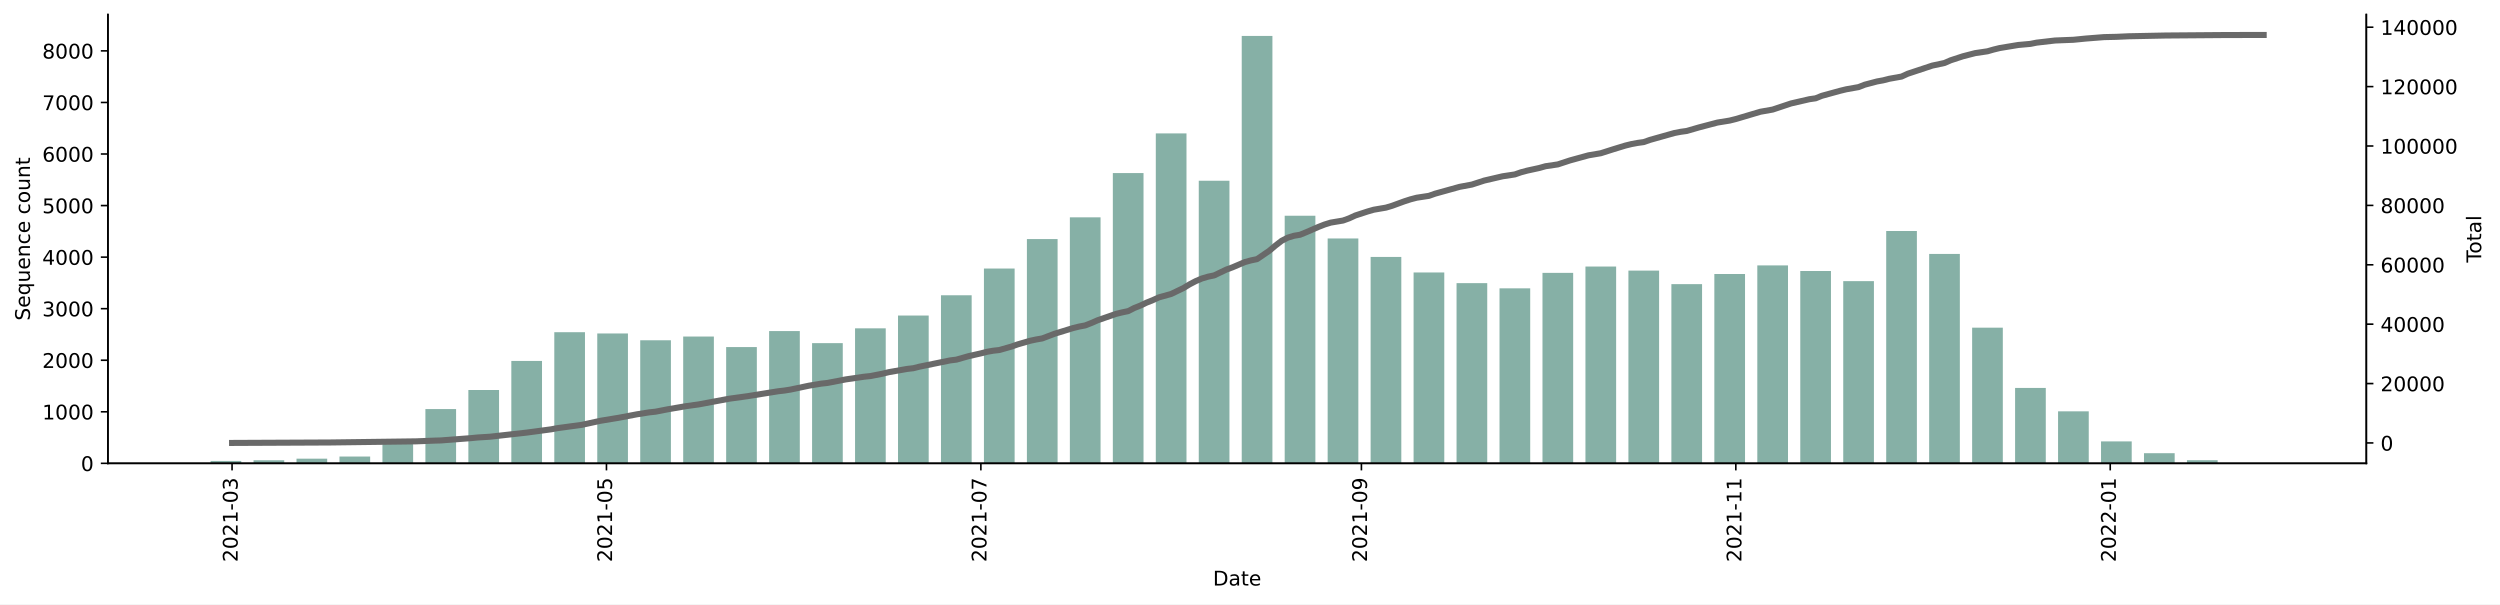
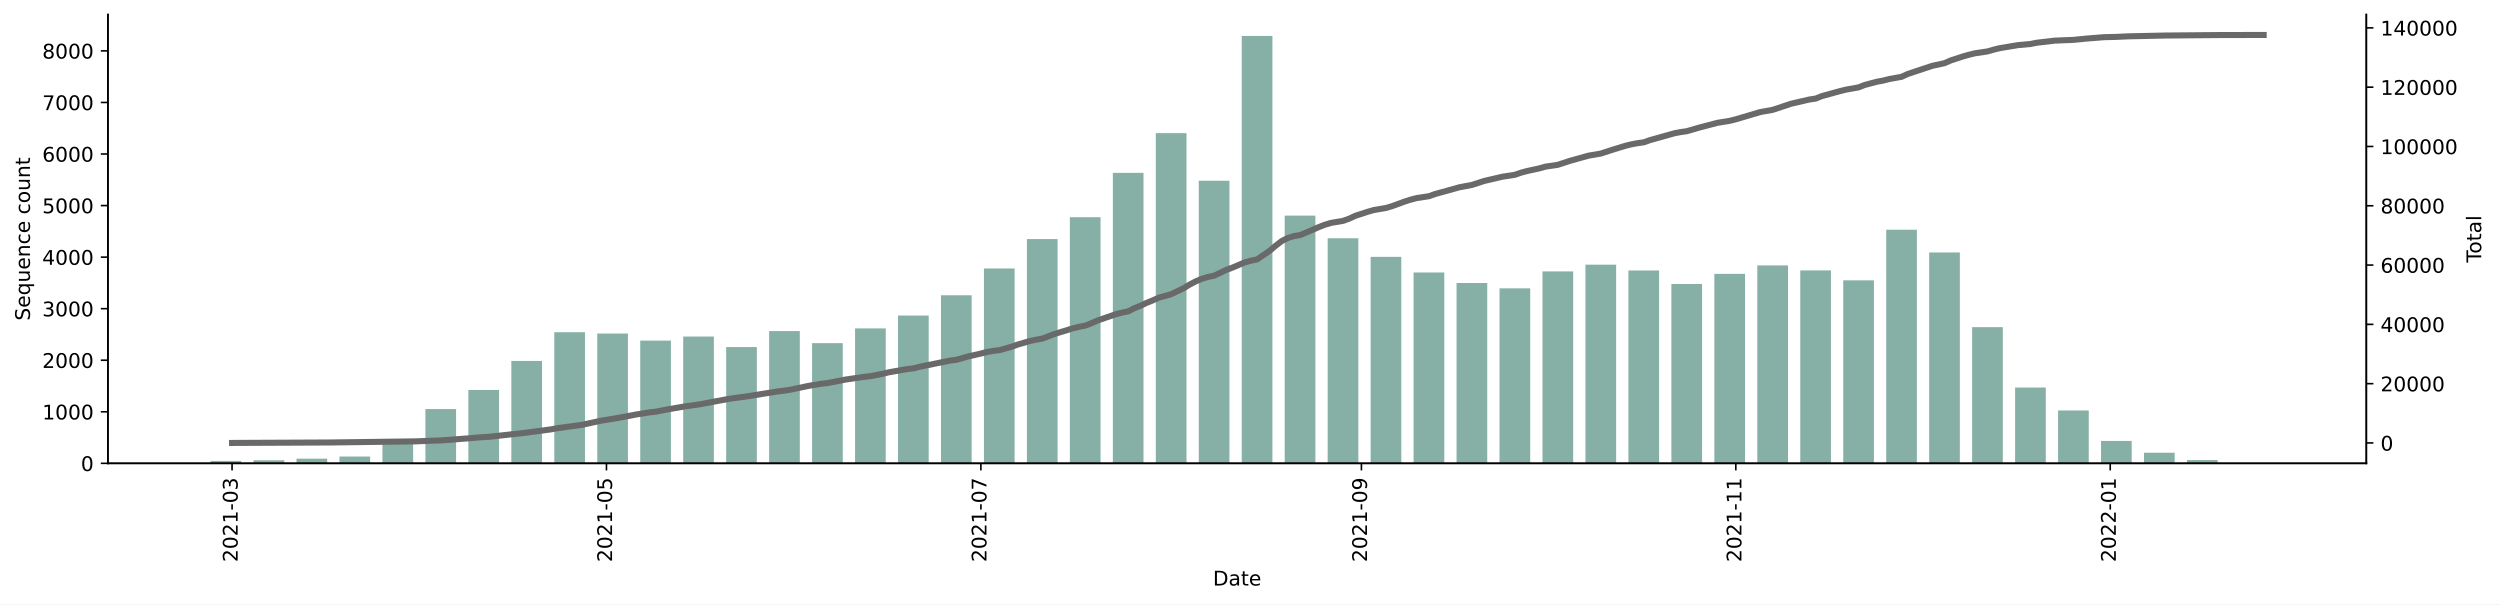
<svg xmlns="http://www.w3.org/2000/svg" xmlns:xlink="http://www.w3.org/1999/xlink" height="298.621pt" version="1.1" viewBox="0 0 1235.381 298.621" width="1235.381pt">
  <defs>
    <style type="text/css">*{stroke-linecap:butt;stroke-linejoin:round;}</style>
  </defs>
  <g id="figure_1">
    <g id="patch_1">
      <path d="M 0 298.621  L 1235.381 298.621  L 1235.381 0  L 0 0  z " style="fill:#ffffff;" />
    </g>
    <g id="axes_1">
      <g id="patch_2">
        <path d="M 53.328 228.96  L 1169.328 228.96  L 1169.328 7.2  L 53.328 7.2  z " style="fill:#ffffff;" />
      </g>
      <g id="patch_3">
-         <path clip-path="url(#p5884484684)" d="M 104.055 228.96  L 119.221 228.96  L 119.221 227.763  L 104.055 227.763  z " style="fill:#86b0a6;" />
+         <path clip-path="url(#p17809dbb09)" d="M 104.055 228.96  L 119.221 228.96  L 119.221 227.763  L 104.055 227.763  z " style="fill:#86b0a6;" />
      </g>
      <g id="patch_4">
-         <path clip-path="url(#p5884484684)" d="M 125.287 228.96  L 140.452 228.96  L 140.452 227.431  L 125.287 227.431  z " style="fill:#86b0a6;" />
+         <path clip-path="url(#p17809dbb09)" d="M 125.287 228.96  L 140.452 228.96  L 140.452 227.431  L 125.287 227.431  z " style="fill:#86b0a6;" />
      </g>
      <g id="patch_5">
-         <path clip-path="url(#p5884484684)" d="M 146.518 228.96  L 161.683 228.96  L 161.683 226.667  L 146.518 226.667  z " style="fill:#86b0a6;" />
+         <path clip-path="url(#p17809dbb09)" d="M 146.518 228.96  L 161.683 228.96  L 161.683 226.667  L 146.518 226.667  z " style="fill:#86b0a6;" />
      </g>
      <g id="patch_6">
-         <path clip-path="url(#p5884484684)" d="M 167.749 228.96  L 182.914 228.96  L 182.914 225.597  L 167.749 225.597  z " style="fill:#86b0a6;" />
+         <path clip-path="url(#p17809dbb09)" d="M 167.749 228.96  L 182.914 228.96  L 182.914 225.597  L 167.749 225.597  z " style="fill:#86b0a6;" />
      </g>
      <g id="patch_7">
-         <path clip-path="url(#p5884484684)" d="M 188.98 228.96  L 204.145 228.96  L 204.145 217.241  L 188.98 217.241  z " style="fill:#86b0a6;" />
+         <path clip-path="url(#p17809dbb09)" d="M 188.98 228.96  L 204.145 228.96  L 204.145 217.241  L 188.98 217.241  z " style="fill:#86b0a6;" />
      </g>
      <g id="patch_8">
-         <path clip-path="url(#p5884484684)" d="M 210.211 228.96  L 225.376 228.96  L 225.376 202.133  L 210.211 202.133  z " style="fill:#86b0a6;" />
+         <path clip-path="url(#p17809dbb09)" d="M 210.211 228.96  L 225.376 228.96  L 225.376 202.133  L 210.211 202.133  z " style="fill:#86b0a6;" />
      </g>
      <g id="patch_9">
-         <path clip-path="url(#p5884484684)" d="M 231.442 228.96  L 246.607 228.96  L 246.607 192.707  L 231.442 192.707  z " style="fill:#86b0a6;" />
+         <path clip-path="url(#p17809dbb09)" d="M 231.442 228.96  L 246.607 228.96  L 246.607 192.707  L 231.442 192.707  z " style="fill:#86b0a6;" />
      </g>
      <g id="patch_10">
-         <path clip-path="url(#p5884484684)" d="M 252.673 228.96  L 267.839 228.96  L 267.839 178.364  L 252.673 178.364  z " style="fill:#86b0a6;" />
+         <path clip-path="url(#p17809dbb09)" d="M 252.673 228.96  L 267.839 228.96  L 267.839 178.364  L 252.673 178.364  z " style="fill:#86b0a6;" />
      </g>
      <g id="patch_11">
-         <path clip-path="url(#p5884484684)" d="M 273.905 228.96  L 289.07 228.96  L 289.07 164.148  L 273.905 164.148  z " style="fill:#86b0a6;" />
+         <path clip-path="url(#p17809dbb09)" d="M 273.905 228.96  L 289.07 228.96  L 289.07 164.148  L 273.905 164.148  z " style="fill:#86b0a6;" />
      </g>
      <g id="patch_12">
-         <path clip-path="url(#p5884484684)" d="M 295.136 228.96  L 310.301 228.96  L 310.301 164.785  L 295.136 164.785  z " style="fill:#86b0a6;" />
+         <path clip-path="url(#p17809dbb09)" d="M 295.136 228.96  L 310.301 228.96  L 310.301 164.81  L 295.136 164.81  z " style="fill:#86b0a6;" />
      </g>
      <g id="patch_13">
-         <path clip-path="url(#p5884484684)" d="M 316.367 228.96  L 331.532 228.96  L 331.532 168.148  L 316.367 168.148  z " style="fill:#86b0a6;" />
+         <path clip-path="url(#p17809dbb09)" d="M 316.367 228.96  L 331.532 228.96  L 331.532 168.301  L 316.367 168.301  z " style="fill:#86b0a6;" />
      </g>
      <g id="patch_14">
-         <path clip-path="url(#p5884484684)" d="M 337.598 228.96  L 352.763 228.96  L 352.763 166.288  L 337.598 166.288  z " style="fill:#86b0a6;" />
+         <path clip-path="url(#p17809dbb09)" d="M 337.598 228.96  L 352.763 228.96  L 352.763 166.288  L 337.598 166.288  z " style="fill:#86b0a6;" />
      </g>
      <g id="patch_15">
-         <path clip-path="url(#p5884484684)" d="M 358.829 228.96  L 373.994 228.96  L 373.994 171.511  L 358.829 171.511  z " style="fill:#86b0a6;" />
+         <path clip-path="url(#p17809dbb09)" d="M 358.829 228.96  L 373.994 228.96  L 373.994 171.511  L 358.829 171.511  z " style="fill:#86b0a6;" />
      </g>
      <g id="patch_16">
-         <path clip-path="url(#p5884484684)" d="M 380.06 228.96  L 395.225 228.96  L 395.225 163.587  L 380.06 163.587  z " style="fill:#86b0a6;" />
+         <path clip-path="url(#p17809dbb09)" d="M 380.06 228.96  L 395.225 228.96  L 395.225 163.587  L 380.06 163.587  z " style="fill:#86b0a6;" />
      </g>
      <g id="patch_17">
-         <path clip-path="url(#p5884484684)" d="M 401.291 228.96  L 416.457 228.96  L 416.457 169.549  L 401.291 169.549  z " style="fill:#86b0a6;" />
+         <path clip-path="url(#p17809dbb09)" d="M 401.291 228.96  L 416.457 228.96  L 416.457 169.574  L 401.291 169.574  z " style="fill:#86b0a6;" />
      </g>
      <g id="patch_18">
-         <path clip-path="url(#p5884484684)" d="M 422.523 228.96  L 437.688 228.96  L 437.688 162.237  L 422.523 162.237  z " style="fill:#86b0a6;" />
+         <path clip-path="url(#p17809dbb09)" d="M 422.523 228.96  L 437.688 228.96  L 437.688 162.263  L 422.523 162.263  z " style="fill:#86b0a6;" />
      </g>
      <g id="patch_19">
-         <path clip-path="url(#p5884484684)" d="M 443.754 228.96  L 458.919 228.96  L 458.919 155.919  L 443.754 155.919  z " style="fill:#86b0a6;" />
+         <path clip-path="url(#p17809dbb09)" d="M 443.754 228.96  L 458.919 228.96  L 458.919 155.919  L 443.754 155.919  z " style="fill:#86b0a6;" />
      </g>
      <g id="patch_20">
-         <path clip-path="url(#p5884484684)" d="M 464.985 228.96  L 480.15 228.96  L 480.15 145.907  L 464.985 145.907  z " style="fill:#86b0a6;" />
+         <path clip-path="url(#p17809dbb09)" d="M 464.985 228.96  L 480.15 228.96  L 480.15 145.907  L 464.985 145.907  z " style="fill:#86b0a6;" />
      </g>
      <g id="patch_21">
-         <path clip-path="url(#p5884484684)" d="M 486.216 228.96  L 501.381 228.96  L 501.381 132.684  L 486.216 132.684  z " style="fill:#86b0a6;" />
+         <path clip-path="url(#p17809dbb09)" d="M 486.216 228.96  L 501.381 228.96  L 501.381 132.659  L 486.216 132.659  z " style="fill:#86b0a6;" />
      </g>
      <g id="patch_22">
-         <path clip-path="url(#p5884484684)" d="M 507.447 228.96  L 522.612 228.96  L 522.612 118.137  L 507.447 118.137  z " style="fill:#86b0a6;" />
+         <path clip-path="url(#p17809dbb09)" d="M 507.447 228.96  L 522.612 228.96  L 522.612 118.137  L 507.447 118.137  z " style="fill:#86b0a6;" />
      </g>
      <g id="patch_23">
-         <path clip-path="url(#p5884484684)" d="M 528.678 228.96  L 543.843 228.96  L 543.843 107.386  L 528.678 107.386  z " style="fill:#86b0a6;" />
+         <path clip-path="url(#p17809dbb09)" d="M 528.678 228.96  L 543.843 228.96  L 543.843 107.335  L 528.678 107.335  z " style="fill:#86b0a6;" />
      </g>
      <g id="patch_24">
-         <path clip-path="url(#p5884484684)" d="M 549.909 228.96  L 565.075 228.96  L 565.075 85.527  L 549.909 85.527  z " style="fill:#86b0a6;" />
+         <path clip-path="url(#p17809dbb09)" d="M 549.909 228.96  L 565.075 228.96  L 565.075 85.426  L 549.909 85.426  z " style="fill:#86b0a6;" />
      </g>
      <g id="patch_25">
-         <path clip-path="url(#p5884484684)" d="M 571.141 228.96  L 586.306 228.96  L 586.306 65.911  L 571.141 65.911  z " style="fill:#86b0a6;" />
+         <path clip-path="url(#p17809dbb09)" d="M 571.141 228.96  L 586.306 228.96  L 586.306 65.783  L 571.141 65.783  z " style="fill:#86b0a6;" />
      </g>
      <g id="patch_26">
-         <path clip-path="url(#p5884484684)" d="M 592.372 228.96  L 607.537 228.96  L 607.537 89.323  L 592.372 89.323  z " style="fill:#86b0a6;" />
+         <path clip-path="url(#p17809dbb09)" d="M 592.372 228.96  L 607.537 228.96  L 607.537 89.298  L 592.372 89.298  z " style="fill:#86b0a6;" />
      </g>
      <g id="patch_27">
-         <path clip-path="url(#p5884484684)" d="M 613.603 228.96  L 628.768 228.96  L 628.768 17.76  L 613.603 17.76  z " style="fill:#86b0a6;" />
+         <path clip-path="url(#p17809dbb09)" d="M 613.603 228.96  L 628.768 228.96  L 628.768 17.76  L 613.603 17.76  z " style="fill:#86b0a6;" />
      </g>
      <g id="patch_28">
-         <path clip-path="url(#p5884484684)" d="M 634.834 228.96  L 649.999 228.96  L 649.999 106.596  L 634.834 106.596  z " style="fill:#86b0a6;" />
+         <path clip-path="url(#p17809dbb09)" d="M 634.834 228.96  L 649.999 228.96  L 649.999 106.546  L 634.834 106.546  z " style="fill:#86b0a6;" />
      </g>
      <g id="patch_29">
-         <path clip-path="url(#p5884484684)" d="M 656.065 228.96  L 671.23 228.96  L 671.23 117.832  L 656.065 117.832  z " style="fill:#86b0a6;" />
+         <path clip-path="url(#p17809dbb09)" d="M 656.065 228.96  L 671.23 228.96  L 671.23 117.73  L 656.065 117.73  z " style="fill:#86b0a6;" />
      </g>
      <g id="patch_30">
-         <path clip-path="url(#p5884484684)" d="M 677.296 228.96  L 692.461 228.96  L 692.461 126.952  L 677.296 126.952  z " style="fill:#86b0a6;" />
+         <path clip-path="url(#p17809dbb09)" d="M 677.296 228.96  L 692.461 228.96  L 692.461 126.927  L 677.296 126.927  z " style="fill:#86b0a6;" />
      </g>
      <g id="patch_31">
-         <path clip-path="url(#p5884484684)" d="M 698.527 228.96  L 713.693 228.96  L 713.693 134.646  L 698.527 134.646  z " style="fill:#86b0a6;" />
+         <path clip-path="url(#p17809dbb09)" d="M 698.527 228.96  L 713.693 228.96  L 713.693 134.646  L 698.527 134.646  z " style="fill:#86b0a6;" />
      </g>
      <g id="patch_32">
-         <path clip-path="url(#p5884484684)" d="M 719.759 228.96  L 734.924 228.96  L 734.924 139.92  L 719.759 139.92  z " style="fill:#86b0a6;" />
+         <path clip-path="url(#p17809dbb09)" d="M 719.759 228.96  L 734.924 228.96  L 734.924 139.843  L 719.759 139.843  z " style="fill:#86b0a6;" />
      </g>
      <g id="patch_33">
-         <path clip-path="url(#p5884484684)" d="M 740.99 228.96  L 756.155 228.96  L 756.155 142.493  L 740.99 142.493  z " style="fill:#86b0a6;" />
+         <path clip-path="url(#p17809dbb09)" d="M 740.99 228.96  L 756.155 228.96  L 756.155 142.467  L 740.99 142.467  z " style="fill:#86b0a6;" />
      </g>
      <g id="patch_34">
-         <path clip-path="url(#p5884484684)" d="M 762.221 228.96  L 777.386 228.96  L 777.386 134.85  L 762.221 134.85  z " style="fill:#86b0a6;" />
+         <path clip-path="url(#p17809dbb09)" d="M 762.221 228.96  L 777.386 228.96  L 777.386 134.111  L 762.221 134.111  z " style="fill:#86b0a6;" />
      </g>
      <g id="patch_35">
-         <path clip-path="url(#p5884484684)" d="M 783.452 228.96  L 798.617 228.96  L 798.617 131.716  L 783.452 131.716  z " style="fill:#86b0a6;" />
+         <path clip-path="url(#p17809dbb09)" d="M 783.452 228.96  L 798.617 228.96  L 798.617 130.799  L 783.452 130.799  z " style="fill:#86b0a6;" />
      </g>
      <g id="patch_36">
-         <path clip-path="url(#p5884484684)" d="M 804.683 228.96  L 819.848 228.96  L 819.848 133.729  L 804.683 133.729  z " style="fill:#86b0a6;" />
+         <path clip-path="url(#p17809dbb09)" d="M 804.683 228.96  L 819.848 228.96  L 819.848 133.652  L 804.683 133.652  z " style="fill:#86b0a6;" />
      </g>
      <g id="patch_37">
-         <path clip-path="url(#p5884484684)" d="M 825.914 228.96  L 841.079 228.96  L 841.079 140.404  L 825.914 140.404  z " style="fill:#86b0a6;" />
+         <path clip-path="url(#p17809dbb09)" d="M 825.914 228.96  L 841.079 228.96  L 841.079 140.353  L 825.914 140.353  z " style="fill:#86b0a6;" />
      </g>
      <g id="patch_38">
-         <path clip-path="url(#p5884484684)" d="M 847.145 228.96  L 862.311 228.96  L 862.311 135.385  L 847.145 135.385  z " style="fill:#86b0a6;" />
+         <path clip-path="url(#p17809dbb09)" d="M 847.145 228.96  L 862.311 228.96  L 862.311 135.334  L 847.145 135.334  z " style="fill:#86b0a6;" />
      </g>
      <g id="patch_39">
-         <path clip-path="url(#p5884484684)" d="M 868.377 228.96  L 883.542 228.96  L 883.542 131.156  L 868.377 131.156  z " style="fill:#86b0a6;" />
+         <path clip-path="url(#p17809dbb09)" d="M 868.377 228.96  L 883.542 228.96  L 883.542 131.156  L 868.377 131.156  z " style="fill:#86b0a6;" />
      </g>
      <g id="patch_40">
-         <path clip-path="url(#p5884484684)" d="M 889.608 228.96  L 904.773 228.96  L 904.773 133.907  L 889.608 133.907  z " style="fill:#86b0a6;" />
+         <path clip-path="url(#p17809dbb09)" d="M 889.608 228.96  L 904.773 228.96  L 904.773 133.602  L 889.608 133.602  z " style="fill:#86b0a6;" />
      </g>
      <g id="patch_41">
-         <path clip-path="url(#p5884484684)" d="M 910.839 228.96  L 926.004 228.96  L 926.004 138.926  L 910.839 138.926  z " style="fill:#86b0a6;" />
+         <path clip-path="url(#p17809dbb09)" d="M 910.839 228.96  L 926.004 228.96  L 926.004 138.519  L 910.839 138.519  z " style="fill:#86b0a6;" />
      </g>
      <g id="patch_42">
-         <path clip-path="url(#p5884484684)" d="M 932.07 228.96  L 947.235 228.96  L 947.235 114.163  L 932.07 114.163  z " style="fill:#86b0a6;" />
+         <path clip-path="url(#p17809dbb09)" d="M 932.07 228.96  L 947.235 228.96  L 947.235 113.526  L 932.07 113.526  z " style="fill:#86b0a6;" />
      </g>
      <g id="patch_43">
-         <path clip-path="url(#p5884484684)" d="M 953.301 228.96  L 968.466 228.96  L 968.466 125.475  L 953.301 125.475  z " style="fill:#86b0a6;" />
+         <path clip-path="url(#p17809dbb09)" d="M 953.301 228.96  L 968.466 228.96  L 968.466 124.761  L 953.301 124.761  z " style="fill:#86b0a6;" />
      </g>
      <g id="patch_44">
-         <path clip-path="url(#p5884484684)" d="M 974.532 228.96  L 989.697 228.96  L 989.697 161.906  L 974.532 161.906  z " style="fill:#86b0a6;" />
+         <path clip-path="url(#p17809dbb09)" d="M 974.532 228.96  L 989.697 228.96  L 989.697 161.651  L 974.532 161.651  z " style="fill:#86b0a6;" />
      </g>
      <g id="patch_45">
-         <path clip-path="url(#p5884484684)" d="M 995.764 228.96  L 1010.929 228.96  L 1010.929 191.688  L 995.764 191.688  z " style="fill:#86b0a6;" />
+         <path clip-path="url(#p17809dbb09)" d="M 995.764 228.96  L 1010.929 228.96  L 1010.929 191.51  L 995.764 191.51  z " style="fill:#86b0a6;" />
      </g>
      <g id="patch_46">
-         <path clip-path="url(#p5884484684)" d="M 1016.995 228.96  L 1032.16 228.96  L 1032.16 203.254  L 1016.995 203.254  z " style="fill:#86b0a6;" />
+         <path clip-path="url(#p17809dbb09)" d="M 1016.995 228.96  L 1032.16 228.96  L 1032.16 202.847  L 1016.995 202.847  z " style="fill:#86b0a6;" />
      </g>
      <g id="patch_47">
-         <path clip-path="url(#p5884484684)" d="M 1038.226 228.96  L 1053.391 228.96  L 1053.391 218.107  L 1038.226 218.107  z " style="fill:#86b0a6;" />
+         <path clip-path="url(#p17809dbb09)" d="M 1038.226 228.96  L 1053.391 228.96  L 1053.391 217.903  L 1038.226 217.903  z " style="fill:#86b0a6;" />
      </g>
      <g id="patch_48">
-         <path clip-path="url(#p5884484684)" d="M 1059.457 228.96  L 1074.622 228.96  L 1074.622 223.941  L 1059.457 223.941  z " style="fill:#86b0a6;" />
+         <path clip-path="url(#p17809dbb09)" d="M 1059.457 228.96  L 1074.622 228.96  L 1074.622 223.712  L 1059.457 223.712  z " style="fill:#86b0a6;" />
      </g>
      <g id="patch_49">
-         <path clip-path="url(#p5884484684)" d="M 1080.688 228.96  L 1095.853 228.96  L 1095.853 227.406  L 1080.688 227.406  z " style="fill:#86b0a6;" />
+         <path clip-path="url(#p17809dbb09)" d="M 1080.688 228.96  L 1095.853 228.96  L 1095.853 227.355  L 1080.688 227.355  z " style="fill:#86b0a6;" />
      </g>
      <g id="patch_50">
-         <path clip-path="url(#p5884484684)" d="M 1101.919 228.96  L 1117.084 228.96  L 1117.084 228.833  L 1101.919 228.833  z " style="fill:#86b0a6;" />
+         <path clip-path="url(#p17809dbb09)" d="M 1101.919 228.96  L 1117.084 228.96  L 1117.084 228.807  L 1101.919 228.807  z " style="fill:#86b0a6;" />
      </g>
      <g id="matplotlib.axis_1">
        <g id="xtick_1">
          <g id="line2d_1">
            <defs>
-               <path d="M 0 0  L 0 3.5  " id="md08c8cb89e" style="stroke:#000000;stroke-width:0.8;" />
+               <path d="M 0 0  L 0 3.5  " id="m62c4edbb1f" style="stroke:#000000;stroke-width:0.8;" />
            </defs>
            <g>
-               <use style="stroke:#000000;stroke-width:0.8;" x="114.671" xlink:href="#md08c8cb89e" y="228.96" />
+               <use style="stroke:#000000;stroke-width:0.8;" x="114.671" xlink:href="#m62c4edbb1f" y="228.96" />
            </g>
          </g>
          <g id="text_1">
            <g transform="translate(117.4303 277.7428)rotate(-90)scale(0.1 -0.1)">
              <defs>
                <path d="M 1228 531  L 3431 531  L 3431 0  L 469 0  L 469 531  Q 828 903 1448 1529  Q 2069 2156 2228 2338  Q 2531 2678 2651 2914  Q 2772 3150 2772 3378  Q 2772 3750 2511 3984  Q 2250 4219 1831 4219  Q 1534 4219 1204 4116  Q 875 4013 500 3803  L 500 4441  Q 881 4594 1212 4672  Q 1544 4750 1819 4750  Q 2544 4750 2975 4387  Q 3406 4025 3406 3419  Q 3406 3131 3298 2873  Q 3191 2616 2906 2266  Q 2828 2175 2409 1742  Q 1991 1309 1228 531  z " id="DejaVuSans-32" transform="scale(0.015625)" />
                <path d="M 2034 4250  Q 1547 4250 1301 3770  Q 1056 3291 1056 2328  Q 1056 1369 1301 889  Q 1547 409 2034 409  Q 2525 409 2770 889  Q 3016 1369 3016 2328  Q 3016 3291 2770 3770  Q 2525 4250 2034 4250  z M 2034 4750  Q 2819 4750 3233 4129  Q 3647 3509 3647 2328  Q 3647 1150 3233 529  Q 2819 -91 2034 -91  Q 1250 -91 836 529  Q 422 1150 422 2328  Q 422 3509 836 4129  Q 1250 4750 2034 4750  z " id="DejaVuSans-30" transform="scale(0.015625)" />
                <path d="M 794 531  L 1825 531  L 1825 4091  L 703 3866  L 703 4441  L 1819 4666  L 2450 4666  L 2450 531  L 3481 531  L 3481 0  L 794 0  L 794 531  z " id="DejaVuSans-31" transform="scale(0.015625)" />
                <path d="M 313 2009  L 1997 2009  L 1997 1497  L 313 1497  L 313 2009  z " id="DejaVuSans-2d" transform="scale(0.015625)" />
                <path d="M 2597 2516  Q 3050 2419 3304 2112  Q 3559 1806 3559 1356  Q 3559 666 3084 287  Q 2609 -91 1734 -91  Q 1441 -91 1130 -33  Q 819 25 488 141  L 488 750  Q 750 597 1062 519  Q 1375 441 1716 441  Q 2309 441 2620 675  Q 2931 909 2931 1356  Q 2931 1769 2642 2001  Q 2353 2234 1838 2234  L 1294 2234  L 1294 2753  L 1863 2753  Q 2328 2753 2575 2939  Q 2822 3125 2822 3475  Q 2822 3834 2567 4026  Q 2313 4219 1838 4219  Q 1578 4219 1281 4162  Q 984 4106 628 3988  L 628 4550  Q 988 4650 1302 4700  Q 1616 4750 1894 4750  Q 2613 4750 3031 4423  Q 3450 4097 3450 3541  Q 3450 3153 3228 2886  Q 3006 2619 2597 2516  z " id="DejaVuSans-33" transform="scale(0.015625)" />
              </defs>
              <use xlink:href="#DejaVuSans-32" />
              <use x="63.623" xlink:href="#DejaVuSans-30" />
              <use x="127.246" xlink:href="#DejaVuSans-32" />
              <use x="190.869" xlink:href="#DejaVuSans-31" />
              <use x="254.492" xlink:href="#DejaVuSans-2d" />
              <use x="290.576" xlink:href="#DejaVuSans-30" />
              <use x="354.199" xlink:href="#DejaVuSans-33" />
            </g>
          </g>
        </g>
        <g id="xtick_2">
          <g id="line2d_2">
            <g>
-               <use style="stroke:#000000;stroke-width:0.8;" x="299.685" xlink:href="#md08c8cb89e" y="228.96" />
+               <use style="stroke:#000000;stroke-width:0.8;" x="299.685" xlink:href="#m62c4edbb1f" y="228.96" />
            </g>
          </g>
          <g id="text_2">
            <g transform="translate(302.4446 277.7428)rotate(-90)scale(0.1 -0.1)">
              <defs>
                <path d="M 691 4666  L 3169 4666  L 3169 4134  L 1269 4134  L 1269 2991  Q 1406 3038 1543 3061  Q 1681 3084 1819 3084  Q 2600 3084 3056 2656  Q 3513 2228 3513 1497  Q 3513 744 3044 326  Q 2575 -91 1722 -91  Q 1428 -91 1123 -41  Q 819 9 494 109  L 494 744  Q 775 591 1075 516  Q 1375 441 1709 441  Q 2250 441 2565 725  Q 2881 1009 2881 1497  Q 2881 1984 2565 2268  Q 2250 2553 1709 2553  Q 1456 2553 1204 2497  Q 953 2441 691 2322  L 691 4666  z " id="DejaVuSans-35" transform="scale(0.015625)" />
              </defs>
              <use xlink:href="#DejaVuSans-32" />
              <use x="63.623" xlink:href="#DejaVuSans-30" />
              <use x="127.246" xlink:href="#DejaVuSans-32" />
              <use x="190.869" xlink:href="#DejaVuSans-31" />
              <use x="254.492" xlink:href="#DejaVuSans-2d" />
              <use x="290.576" xlink:href="#DejaVuSans-30" />
              <use x="354.199" xlink:href="#DejaVuSans-35" />
            </g>
          </g>
        </g>
        <g id="xtick_3">
          <g id="line2d_3">
            <g>
-               <use style="stroke:#000000;stroke-width:0.8;" x="484.7" xlink:href="#md08c8cb89e" y="228.96" />
+               <use style="stroke:#000000;stroke-width:0.8;" x="484.7" xlink:href="#m62c4edbb1f" y="228.96" />
            </g>
          </g>
          <g id="text_3">
            <g transform="translate(487.4589 277.7428)rotate(-90)scale(0.1 -0.1)">
              <defs>
                <path d="M 525 4666  L 3525 4666  L 3525 4397  L 1831 0  L 1172 0  L 2766 4134  L 525 4134  L 525 4666  z " id="DejaVuSans-37" transform="scale(0.015625)" />
              </defs>
              <use xlink:href="#DejaVuSans-32" />
              <use x="63.623" xlink:href="#DejaVuSans-30" />
              <use x="127.246" xlink:href="#DejaVuSans-32" />
              <use x="190.869" xlink:href="#DejaVuSans-31" />
              <use x="254.492" xlink:href="#DejaVuSans-2d" />
              <use x="290.576" xlink:href="#DejaVuSans-30" />
              <use x="354.199" xlink:href="#DejaVuSans-37" />
            </g>
          </g>
        </g>
        <g id="xtick_4">
          <g id="line2d_4">
            <g>
-               <use style="stroke:#000000;stroke-width:0.8;" x="672.747" xlink:href="#md08c8cb89e" y="228.96" />
+               <use style="stroke:#000000;stroke-width:0.8;" x="672.747" xlink:href="#m62c4edbb1f" y="228.96" />
            </g>
          </g>
          <g id="text_4">
            <g transform="translate(675.5062 277.7428)rotate(-90)scale(0.1 -0.1)">
              <defs>
                <path d="M 703 97  L 703 672  Q 941 559 1184 500  Q 1428 441 1663 441  Q 2288 441 2617 861  Q 2947 1281 2994 2138  Q 2813 1869 2534 1725  Q 2256 1581 1919 1581  Q 1219 1581 811 2004  Q 403 2428 403 3163  Q 403 3881 828 4315  Q 1253 4750 1959 4750  Q 2769 4750 3195 4129  Q 3622 3509 3622 2328  Q 3622 1225 3098 567  Q 2575 -91 1691 -91  Q 1453 -91 1209 -44  Q 966 3 703 97  z M 1959 2075  Q 2384 2075 2632 2365  Q 2881 2656 2881 3163  Q 2881 3666 2632 3958  Q 2384 4250 1959 4250  Q 1534 4250 1286 3958  Q 1038 3666 1038 3163  Q 1038 2656 1286 2365  Q 1534 2075 1959 2075  z " id="DejaVuSans-39" transform="scale(0.015625)" />
              </defs>
              <use xlink:href="#DejaVuSans-32" />
              <use x="63.623" xlink:href="#DejaVuSans-30" />
              <use x="127.246" xlink:href="#DejaVuSans-32" />
              <use x="190.869" xlink:href="#DejaVuSans-31" />
              <use x="254.492" xlink:href="#DejaVuSans-2d" />
              <use x="290.576" xlink:href="#DejaVuSans-30" />
              <use x="354.199" xlink:href="#DejaVuSans-39" />
            </g>
          </g>
        </g>
        <g id="xtick_5">
          <g id="line2d_5">
            <g>
-               <use style="stroke:#000000;stroke-width:0.8;" x="857.761" xlink:href="#md08c8cb89e" y="228.96" />
+               <use style="stroke:#000000;stroke-width:0.8;" x="857.761" xlink:href="#m62c4edbb1f" y="228.96" />
            </g>
          </g>
          <g id="text_5">
            <g transform="translate(860.5204 277.7428)rotate(-90)scale(0.1 -0.1)">
              <use xlink:href="#DejaVuSans-32" />
              <use x="63.623" xlink:href="#DejaVuSans-30" />
              <use x="127.246" xlink:href="#DejaVuSans-32" />
              <use x="190.869" xlink:href="#DejaVuSans-31" />
              <use x="254.492" xlink:href="#DejaVuSans-2d" />
              <use x="290.576" xlink:href="#DejaVuSans-31" />
              <use x="354.199" xlink:href="#DejaVuSans-31" />
            </g>
          </g>
        </g>
        <g id="xtick_6">
          <g id="line2d_6">
            <g>
-               <use style="stroke:#000000;stroke-width:0.8;" x="1042.775" xlink:href="#md08c8cb89e" y="228.96" />
+               <use style="stroke:#000000;stroke-width:0.8;" x="1042.775" xlink:href="#m62c4edbb1f" y="228.96" />
            </g>
          </g>
          <g id="text_6">
            <g transform="translate(1045.535 277.7428)rotate(-90)scale(0.1 -0.1)">
              <use xlink:href="#DejaVuSans-32" />
              <use x="63.623" xlink:href="#DejaVuSans-30" />
              <use x="127.246" xlink:href="#DejaVuSans-32" />
              <use x="190.869" xlink:href="#DejaVuSans-32" />
              <use x="254.492" xlink:href="#DejaVuSans-2d" />
              <use x="290.576" xlink:href="#DejaVuSans-30" />
              <use x="354.199" xlink:href="#DejaVuSans-31" />
            </g>
          </g>
        </g>
        <g id="text_7">
          <g transform="translate(599.3773 289.3413)scale(0.1 -0.1)">
            <defs>
              <path d="M 1259 4147  L 1259 519  L 2022 519  Q 2988 519 3436 956  Q 3884 1394 3884 2338  Q 3884 3275 3436 3711  Q 2988 4147 2022 4147  L 1259 4147  z M 628 4666  L 1925 4666  Q 3281 4666 3915 4102  Q 4550 3538 4550 2338  Q 4550 1131 3912 565  Q 3275 0 1925 0  L 628 0  L 628 4666  z " id="DejaVuSans-44" transform="scale(0.015625)" />
              <path d="M 2194 1759  Q 1497 1759 1228 1600  Q 959 1441 959 1056  Q 959 750 1161 570  Q 1363 391 1709 391  Q 2188 391 2477 730  Q 2766 1069 2766 1631  L 2766 1759  L 2194 1759  z M 3341 1997  L 3341 0  L 2766 0  L 2766 531  Q 2569 213 2275 61  Q 1981 -91 1556 -91  Q 1019 -91 701 211  Q 384 513 384 1019  Q 384 1609 779 1909  Q 1175 2209 1959 2209  L 2766 2209  L 2766 2266  Q 2766 2663 2505 2880  Q 2244 3097 1772 3097  Q 1472 3097 1187 3025  Q 903 2953 641 2809  L 641 3341  Q 956 3463 1253 3523  Q 1550 3584 1831 3584  Q 2591 3584 2966 3190  Q 3341 2797 3341 1997  z " id="DejaVuSans-61" transform="scale(0.015625)" />
              <path d="M 1172 4494  L 1172 3500  L 2356 3500  L 2356 3053  L 1172 3053  L 1172 1153  Q 1172 725 1289 603  Q 1406 481 1766 481  L 2356 481  L 2356 0  L 1766 0  Q 1100 0 847 248  Q 594 497 594 1153  L 594 3053  L 172 3053  L 172 3500  L 594 3500  L 594 4494  L 1172 4494  z " id="DejaVuSans-74" transform="scale(0.015625)" />
              <path d="M 3597 1894  L 3597 1613  L 953 1613  Q 991 1019 1311 708  Q 1631 397 2203 397  Q 2534 397 2845 478  Q 3156 559 3463 722  L 3463 178  Q 3153 47 2828 -22  Q 2503 -91 2169 -91  Q 1331 -91 842 396  Q 353 884 353 1716  Q 353 2575 817 3079  Q 1281 3584 2069 3584  Q 2775 3584 3186 3129  Q 3597 2675 3597 1894  z M 3022 2063  Q 3016 2534 2758 2815  Q 2500 3097 2075 3097  Q 1594 3097 1305 2825  Q 1016 2553 972 2059  L 3022 2063  z " id="DejaVuSans-65" transform="scale(0.015625)" />
            </defs>
            <use xlink:href="#DejaVuSans-44" />
            <use x="77.002" xlink:href="#DejaVuSans-61" />
            <use x="138.281" xlink:href="#DejaVuSans-74" />
            <use x="177.49" xlink:href="#DejaVuSans-65" />
          </g>
        </g>
      </g>
      <g id="matplotlib.axis_2">
        <g id="ytick_1">
          <g id="line2d_7">
            <defs>
-               <path d="M 0 0  L -3.5 0  " id="mbb7690eeca" style="stroke:#000000;stroke-width:0.8;" />
+               <path d="M 0 0  L -3.5 0  " id="mc6e8405799" style="stroke:#000000;stroke-width:0.8;" />
            </defs>
            <g>
-               <use style="stroke:#000000;stroke-width:0.8;" x="53.328" xlink:href="#mbb7690eeca" y="228.96" />
+               <use style="stroke:#000000;stroke-width:0.8;" x="53.328" xlink:href="#mc6e8405799" y="228.96" />
            </g>
          </g>
          <g id="text_8">
            <g transform="translate(39.96563 232.7592)scale(0.1 -0.1)">
              <use xlink:href="#DejaVuSans-30" />
            </g>
          </g>
        </g>
        <g id="ytick_2">
          <g id="line2d_8">
            <g>
-               <use style="stroke:#000000;stroke-width:0.8;" x="53.328" xlink:href="#mbb7690eeca" y="203.484" />
+               <use style="stroke:#000000;stroke-width:0.8;" x="53.328" xlink:href="#mc6e8405799" y="203.484" />
            </g>
          </g>
          <g id="text_9">
            <g transform="translate(20.87813 207.2827)scale(0.1 -0.1)">
              <use xlink:href="#DejaVuSans-31" />
              <use x="63.623" xlink:href="#DejaVuSans-30" />
              <use x="127.246" xlink:href="#DejaVuSans-30" />
              <use x="190.869" xlink:href="#DejaVuSans-30" />
            </g>
          </g>
        </g>
        <g id="ytick_3">
          <g id="line2d_9">
            <g>
-               <use style="stroke:#000000;stroke-width:0.8;" x="53.328" xlink:href="#mbb7690eeca" y="178.007" />
+               <use style="stroke:#000000;stroke-width:0.8;" x="53.328" xlink:href="#mc6e8405799" y="178.007" />
            </g>
          </g>
          <g id="text_10">
            <g transform="translate(20.87813 181.8063)scale(0.1 -0.1)">
              <use xlink:href="#DejaVuSans-32" />
              <use x="63.623" xlink:href="#DejaVuSans-30" />
              <use x="127.246" xlink:href="#DejaVuSans-30" />
              <use x="190.869" xlink:href="#DejaVuSans-30" />
            </g>
          </g>
        </g>
        <g id="ytick_4">
          <g id="line2d_10">
            <g>
-               <use style="stroke:#000000;stroke-width:0.8;" x="53.328" xlink:href="#mbb7690eeca" y="152.531" />
+               <use style="stroke:#000000;stroke-width:0.8;" x="53.328" xlink:href="#mc6e8405799" y="152.531" />
            </g>
          </g>
          <g id="text_11">
            <g transform="translate(20.87813 156.3298)scale(0.1 -0.1)">
              <use xlink:href="#DejaVuSans-33" />
              <use x="63.623" xlink:href="#DejaVuSans-30" />
              <use x="127.246" xlink:href="#DejaVuSans-30" />
              <use x="190.869" xlink:href="#DejaVuSans-30" />
            </g>
          </g>
        </g>
        <g id="ytick_5">
          <g id="line2d_11">
            <g>
-               <use style="stroke:#000000;stroke-width:0.8;" x="53.328" xlink:href="#mbb7690eeca" y="127.054" />
+               <use style="stroke:#000000;stroke-width:0.8;" x="53.328" xlink:href="#mc6e8405799" y="127.054" />
            </g>
          </g>
          <g id="text_12">
            <g transform="translate(20.87813 130.8533)scale(0.1 -0.1)">
              <defs>
                <path d="M 2419 4116  L 825 1625  L 2419 1625  L 2419 4116  z M 2253 4666  L 3047 4666  L 3047 1625  L 3713 1625  L 3713 1100  L 3047 1100  L 3047 0  L 2419 0  L 2419 1100  L 313 1100  L 313 1709  L 2253 4666  z " id="DejaVuSans-34" transform="scale(0.015625)" />
              </defs>
              <use xlink:href="#DejaVuSans-34" />
              <use x="63.623" xlink:href="#DejaVuSans-30" />
              <use x="127.246" xlink:href="#DejaVuSans-30" />
              <use x="190.869" xlink:href="#DejaVuSans-30" />
            </g>
          </g>
        </g>
        <g id="ytick_6">
          <g id="line2d_12">
            <g>
-               <use style="stroke:#000000;stroke-width:0.8;" x="53.328" xlink:href="#mbb7690eeca" y="101.578" />
+               <use style="stroke:#000000;stroke-width:0.8;" x="53.328" xlink:href="#mc6e8405799" y="101.578" />
            </g>
          </g>
          <g id="text_13">
            <g transform="translate(20.87813 105.3768)scale(0.1 -0.1)">
              <use xlink:href="#DejaVuSans-35" />
              <use x="63.623" xlink:href="#DejaVuSans-30" />
              <use x="127.246" xlink:href="#DejaVuSans-30" />
              <use x="190.869" xlink:href="#DejaVuSans-30" />
            </g>
          </g>
        </g>
        <g id="ytick_7">
          <g id="line2d_13">
            <g>
-               <use style="stroke:#000000;stroke-width:0.8;" x="53.328" xlink:href="#mbb7690eeca" y="76.101" />
+               <use style="stroke:#000000;stroke-width:0.8;" x="53.328" xlink:href="#mc6e8405799" y="76.101" />
            </g>
          </g>
          <g id="text_14">
            <g transform="translate(20.87813 79.90035)scale(0.1 -0.1)">
              <defs>
                <path d="M 2113 2584  Q 1688 2584 1439 2293  Q 1191 2003 1191 1497  Q 1191 994 1439 701  Q 1688 409 2113 409  Q 2538 409 2786 701  Q 3034 994 3034 1497  Q 3034 2003 2786 2293  Q 2538 2584 2113 2584  z M 3366 4563  L 3366 3988  Q 3128 4100 2886 4159  Q 2644 4219 2406 4219  Q 1781 4219 1451 3797  Q 1122 3375 1075 2522  Q 1259 2794 1537 2939  Q 1816 3084 2150 3084  Q 2853 3084 3261 2657  Q 3669 2231 3669 1497  Q 3669 778 3244 343  Q 2819 -91 2113 -91  Q 1303 -91 875 529  Q 447 1150 447 2328  Q 447 3434 972 4092  Q 1497 4750 2381 4750  Q 2619 4750 2861 4703  Q 3103 4656 3366 4563  z " id="DejaVuSans-36" transform="scale(0.015625)" />
              </defs>
              <use xlink:href="#DejaVuSans-36" />
              <use x="63.623" xlink:href="#DejaVuSans-30" />
              <use x="127.246" xlink:href="#DejaVuSans-30" />
              <use x="190.869" xlink:href="#DejaVuSans-30" />
            </g>
          </g>
        </g>
        <g id="ytick_8">
          <g id="line2d_14">
            <g>
-               <use style="stroke:#000000;stroke-width:0.8;" x="53.328" xlink:href="#mbb7690eeca" y="50.625" />
+               <use style="stroke:#000000;stroke-width:0.8;" x="53.328" xlink:href="#mc6e8405799" y="50.625" />
            </g>
          </g>
          <g id="text_15">
            <g transform="translate(20.87813 54.42388)scale(0.1 -0.1)">
              <use xlink:href="#DejaVuSans-37" />
              <use x="63.623" xlink:href="#DejaVuSans-30" />
              <use x="127.246" xlink:href="#DejaVuSans-30" />
              <use x="190.869" xlink:href="#DejaVuSans-30" />
            </g>
          </g>
        </g>
        <g id="ytick_9">
          <g id="line2d_15">
            <g>
-               <use style="stroke:#000000;stroke-width:0.8;" x="53.328" xlink:href="#mbb7690eeca" y="25.148" />
+               <use style="stroke:#000000;stroke-width:0.8;" x="53.328" xlink:href="#mc6e8405799" y="25.148" />
            </g>
          </g>
          <g id="text_16">
            <g transform="translate(20.87813 28.9474)scale(0.1 -0.1)">
              <defs>
                <path d="M 2034 2216  Q 1584 2216 1326 1975  Q 1069 1734 1069 1313  Q 1069 891 1326 650  Q 1584 409 2034 409  Q 2484 409 2743 651  Q 3003 894 3003 1313  Q 3003 1734 2745 1975  Q 2488 2216 2034 2216  z M 1403 2484  Q 997 2584 770 2862  Q 544 3141 544 3541  Q 544 4100 942 4425  Q 1341 4750 2034 4750  Q 2731 4750 3128 4425  Q 3525 4100 3525 3541  Q 3525 3141 3298 2862  Q 3072 2584 2669 2484  Q 3125 2378 3379 2068  Q 3634 1759 3634 1313  Q 3634 634 3220 271  Q 2806 -91 2034 -91  Q 1263 -91 848 271  Q 434 634 434 1313  Q 434 1759 690 2068  Q 947 2378 1403 2484  z M 1172 3481  Q 1172 3119 1398 2916  Q 1625 2713 2034 2713  Q 2441 2713 2670 2916  Q 2900 3119 2900 3481  Q 2900 3844 2670 4047  Q 2441 4250 2034 4250  Q 1625 4250 1398 4047  Q 1172 3844 1172 3481  z " id="DejaVuSans-38" transform="scale(0.015625)" />
              </defs>
              <use xlink:href="#DejaVuSans-38" />
              <use x="63.623" xlink:href="#DejaVuSans-30" />
              <use x="127.246" xlink:href="#DejaVuSans-30" />
              <use x="190.869" xlink:href="#DejaVuSans-30" />
            </g>
          </g>
        </g>
        <g id="text_17">
          <g transform="translate(14.79844 158.4402)rotate(-90)scale(0.1 -0.1)">
            <defs>
              <path d="M 3425 4513  L 3425 3897  Q 3066 4069 2747 4153  Q 2428 4238 2131 4238  Q 1616 4238 1336 4038  Q 1056 3838 1056 3469  Q 1056 3159 1242 3001  Q 1428 2844 1947 2747  L 2328 2669  Q 3034 2534 3370 2195  Q 3706 1856 3706 1288  Q 3706 609 3251 259  Q 2797 -91 1919 -91  Q 1588 -91 1214 -16  Q 841 59 441 206  L 441 856  Q 825 641 1194 531  Q 1563 422 1919 422  Q 2459 422 2753 634  Q 3047 847 3047 1241  Q 3047 1584 2836 1778  Q 2625 1972 2144 2069  L 1759 2144  Q 1053 2284 737 2584  Q 422 2884 422 3419  Q 422 4038 858 4394  Q 1294 4750 2059 4750  Q 2388 4750 2728 4690  Q 3069 4631 3425 4513  z " id="DejaVuSans-53" transform="scale(0.015625)" />
              <path d="M 947 1747  Q 947 1113 1208 752  Q 1469 391 1925 391  Q 2381 391 2643 752  Q 2906 1113 2906 1747  Q 2906 2381 2643 2742  Q 2381 3103 1925 3103  Q 1469 3103 1208 2742  Q 947 2381 947 1747  z M 2906 525  Q 2725 213 2448 61  Q 2172 -91 1784 -91  Q 1150 -91 751 415  Q 353 922 353 1747  Q 353 2572 751 3078  Q 1150 3584 1784 3584  Q 2172 3584 2448 3432  Q 2725 3281 2906 2969  L 2906 3500  L 3481 3500  L 3481 -1331  L 2906 -1331  L 2906 525  z " id="DejaVuSans-71" transform="scale(0.015625)" />
              <path d="M 544 1381  L 544 3500  L 1119 3500  L 1119 1403  Q 1119 906 1312 657  Q 1506 409 1894 409  Q 2359 409 2629 706  Q 2900 1003 2900 1516  L 2900 3500  L 3475 3500  L 3475 0  L 2900 0  L 2900 538  Q 2691 219 2414 64  Q 2138 -91 1772 -91  Q 1169 -91 856 284  Q 544 659 544 1381  z M 1991 3584  L 1991 3584  z " id="DejaVuSans-75" transform="scale(0.015625)" />
              <path d="M 3513 2113  L 3513 0  L 2938 0  L 2938 2094  Q 2938 2591 2744 2837  Q 2550 3084 2163 3084  Q 1697 3084 1428 2787  Q 1159 2491 1159 1978  L 1159 0  L 581 0  L 581 3500  L 1159 3500  L 1159 2956  Q 1366 3272 1645 3428  Q 1925 3584 2291 3584  Q 2894 3584 3203 3211  Q 3513 2838 3513 2113  z " id="DejaVuSans-6e" transform="scale(0.015625)" />
              <path d="M 3122 3366  L 3122 2828  Q 2878 2963 2633 3030  Q 2388 3097 2138 3097  Q 1578 3097 1268 2742  Q 959 2388 959 1747  Q 959 1106 1268 751  Q 1578 397 2138 397  Q 2388 397 2633 464  Q 2878 531 3122 666  L 3122 134  Q 2881 22 2623 -34  Q 2366 -91 2075 -91  Q 1284 -91 818 406  Q 353 903 353 1747  Q 353 2603 823 3093  Q 1294 3584 2113 3584  Q 2378 3584 2631 3529  Q 2884 3475 3122 3366  z " id="DejaVuSans-63" transform="scale(0.015625)" />
              <path id="DejaVuSans-20" transform="scale(0.015625)" />
              <path d="M 1959 3097  Q 1497 3097 1228 2736  Q 959 2375 959 1747  Q 959 1119 1226 758  Q 1494 397 1959 397  Q 2419 397 2687 759  Q 2956 1122 2956 1747  Q 2956 2369 2687 2733  Q 2419 3097 1959 3097  z M 1959 3584  Q 2709 3584 3137 3096  Q 3566 2609 3566 1747  Q 3566 888 3137 398  Q 2709 -91 1959 -91  Q 1206 -91 779 398  Q 353 888 353 1747  Q 353 2609 779 3096  Q 1206 3584 1959 3584  z " id="DejaVuSans-6f" transform="scale(0.015625)" />
            </defs>
            <use xlink:href="#DejaVuSans-53" />
            <use x="63.477" xlink:href="#DejaVuSans-65" />
            <use x="125" xlink:href="#DejaVuSans-71" />
            <use x="188.477" xlink:href="#DejaVuSans-75" />
            <use x="251.855" xlink:href="#DejaVuSans-65" />
            <use x="313.379" xlink:href="#DejaVuSans-6e" />
            <use x="376.758" xlink:href="#DejaVuSans-63" />
            <use x="431.738" xlink:href="#DejaVuSans-65" />
            <use x="493.262" xlink:href="#DejaVuSans-20" />
            <use x="525.049" xlink:href="#DejaVuSans-63" />
            <use x="580.029" xlink:href="#DejaVuSans-6f" />
            <use x="641.211" xlink:href="#DejaVuSans-75" />
            <use x="704.59" xlink:href="#DejaVuSans-6e" />
            <use x="767.969" xlink:href="#DejaVuSans-74" />
          </g>
        </g>
      </g>
      <g id="patch_51">
        <path d="M 53.328 228.96  L 53.328 7.2  " style="fill:none;stroke:#000000;stroke-linecap:square;stroke-linejoin:miter;stroke-width:0.8;" />
      </g>
      <g id="patch_52">
        <path d="M 1169.328 228.96  L 1169.328 7.2  " style="fill:none;stroke:#000000;stroke-linecap:square;stroke-linejoin:miter;stroke-width:0.8;" />
      </g>
      <g id="patch_53">
        <path d="M 53.328 228.96  L 1169.328 228.96  " style="fill:none;stroke:#000000;stroke-linecap:square;stroke-linejoin:miter;stroke-width:0.8;" />
      </g>
    </g>
    <g id="axes_2">
      <g id="matplotlib.axis_3">
        <g id="ytick_10">
          <g id="line2d_16">
            <defs>
-               <path d="M 0 0  L 3.5 0  " id="mfdb3fa84f3" style="stroke:#000000;stroke-width:0.8;" />
+               <path d="M 0 0  L 3.5 0  " id="me08702016c" style="stroke:#000000;stroke-width:0.8;" />
            </defs>
            <g>
-               <use style="stroke:#000000;stroke-width:0.8;" x="1169.328" xlink:href="#mfdb3fa84f3" y="218.889" />
+               <use style="stroke:#000000;stroke-width:0.8;" x="1169.328" xlink:href="#me08702016c" y="218.889" />
            </g>
          </g>
          <g id="text_18">
            <g transform="translate(1176.328 222.688)scale(0.1 -0.1)">
              <use xlink:href="#DejaVuSans-30" />
            </g>
          </g>
        </g>
        <g id="ytick_11">
          <g id="line2d_17">
            <g>
-               <use style="stroke:#000000;stroke-width:0.8;" x="1169.328" xlink:href="#mfdb3fa84f3" y="189.539" />
+               <use style="stroke:#000000;stroke-width:0.8;" x="1169.328" xlink:href="#me08702016c" y="189.586" />
            </g>
          </g>
          <g id="text_19">
-             <g transform="translate(1176.328 193.3386)scale(0.1 -0.1)">
+             <g transform="translate(1176.328 193.3857)scale(0.1 -0.1)">
              <use xlink:href="#DejaVuSans-32" />
              <use x="63.623" xlink:href="#DejaVuSans-30" />
              <use x="127.246" xlink:href="#DejaVuSans-30" />
              <use x="190.869" xlink:href="#DejaVuSans-30" />
              <use x="254.492" xlink:href="#DejaVuSans-30" />
            </g>
          </g>
        </g>
        <g id="ytick_12">
          <g id="line2d_18">
            <g>
-               <use style="stroke:#000000;stroke-width:0.8;" x="1169.328" xlink:href="#mfdb3fa84f3" y="160.19" />
+               <use style="stroke:#000000;stroke-width:0.8;" x="1169.328" xlink:href="#me08702016c" y="160.284" />
            </g>
          </g>
          <g id="text_20">
-             <g transform="translate(1176.328 163.9891)scale(0.1 -0.1)">
+             <g transform="translate(1176.328 164.0834)scale(0.1 -0.1)">
              <use xlink:href="#DejaVuSans-34" />
              <use x="63.623" xlink:href="#DejaVuSans-30" />
              <use x="127.246" xlink:href="#DejaVuSans-30" />
              <use x="190.869" xlink:href="#DejaVuSans-30" />
              <use x="254.492" xlink:href="#DejaVuSans-30" />
            </g>
          </g>
        </g>
        <g id="ytick_13">
          <g id="line2d_19">
            <g>
-               <use style="stroke:#000000;stroke-width:0.8;" x="1169.328" xlink:href="#mfdb3fa84f3" y="130.84" />
+               <use style="stroke:#000000;stroke-width:0.8;" x="1169.328" xlink:href="#me08702016c" y="130.982" />
            </g>
          </g>
          <g id="text_21">
-             <g transform="translate(1176.328 134.6396)scale(0.1 -0.1)">
+             <g transform="translate(1176.328 134.781)scale(0.1 -0.1)">
              <use xlink:href="#DejaVuSans-36" />
              <use x="63.623" xlink:href="#DejaVuSans-30" />
              <use x="127.246" xlink:href="#DejaVuSans-30" />
              <use x="190.869" xlink:href="#DejaVuSans-30" />
              <use x="254.492" xlink:href="#DejaVuSans-30" />
            </g>
          </g>
        </g>
        <g id="ytick_14">
          <g id="line2d_20">
            <g>
-               <use style="stroke:#000000;stroke-width:0.8;" x="1169.328" xlink:href="#mfdb3fa84f3" y="101.491" />
+               <use style="stroke:#000000;stroke-width:0.8;" x="1169.328" xlink:href="#me08702016c" y="101.679" />
            </g>
          </g>
          <g id="text_22">
-             <g transform="translate(1176.328 105.2902)scale(0.1 -0.1)">
+             <g transform="translate(1176.328 105.4787)scale(0.1 -0.1)">
              <use xlink:href="#DejaVuSans-38" />
              <use x="63.623" xlink:href="#DejaVuSans-30" />
              <use x="127.246" xlink:href="#DejaVuSans-30" />
              <use x="190.869" xlink:href="#DejaVuSans-30" />
              <use x="254.492" xlink:href="#DejaVuSans-30" />
            </g>
          </g>
        </g>
        <g id="ytick_15">
          <g id="line2d_21">
            <g>
-               <use style="stroke:#000000;stroke-width:0.8;" x="1169.328" xlink:href="#mfdb3fa84f3" y="72.141" />
+               <use style="stroke:#000000;stroke-width:0.8;" x="1169.328" xlink:href="#me08702016c" y="72.377" />
            </g>
          </g>
          <g id="text_23">
-             <g transform="translate(1176.328 75.9407)scale(0.1 -0.1)">
+             <g transform="translate(1176.328 76.17638)scale(0.1 -0.1)">
              <use xlink:href="#DejaVuSans-31" />
              <use x="63.623" xlink:href="#DejaVuSans-30" />
              <use x="127.246" xlink:href="#DejaVuSans-30" />
              <use x="190.869" xlink:href="#DejaVuSans-30" />
              <use x="254.492" xlink:href="#DejaVuSans-30" />
              <use x="318.115" xlink:href="#DejaVuSans-30" />
            </g>
          </g>
        </g>
        <g id="ytick_16">
          <g id="line2d_22">
            <g>
-               <use style="stroke:#000000;stroke-width:0.8;" x="1169.328" xlink:href="#mfdb3fa84f3" y="42.792" />
+               <use style="stroke:#000000;stroke-width:0.8;" x="1169.328" xlink:href="#me08702016c" y="43.075" />
            </g>
          </g>
          <g id="text_24">
-             <g transform="translate(1176.328 46.59124)scale(0.1 -0.1)">
+             <g transform="translate(1176.328 46.87406)scale(0.1 -0.1)">
              <use xlink:href="#DejaVuSans-31" />
              <use x="63.623" xlink:href="#DejaVuSans-32" />
              <use x="127.246" xlink:href="#DejaVuSans-30" />
              <use x="190.869" xlink:href="#DejaVuSans-30" />
              <use x="254.492" xlink:href="#DejaVuSans-30" />
              <use x="318.115" xlink:href="#DejaVuSans-30" />
            </g>
          </g>
        </g>
        <g id="ytick_17">
          <g id="line2d_23">
            <g>
-               <use style="stroke:#000000;stroke-width:0.8;" x="1169.328" xlink:href="#mfdb3fa84f3" y="13.443" />
+               <use style="stroke:#000000;stroke-width:0.8;" x="1169.328" xlink:href="#me08702016c" y="13.773" />
            </g>
          </g>
          <g id="text_25">
-             <g transform="translate(1176.328 17.24178)scale(0.1 -0.1)">
+             <g transform="translate(1176.328 17.57173)scale(0.1 -0.1)">
              <use xlink:href="#DejaVuSans-31" />
              <use x="63.623" xlink:href="#DejaVuSans-34" />
              <use x="127.246" xlink:href="#DejaVuSans-30" />
              <use x="190.869" xlink:href="#DejaVuSans-30" />
              <use x="254.492" xlink:href="#DejaVuSans-30" />
              <use x="318.115" xlink:href="#DejaVuSans-30" />
            </g>
          </g>
        </g>
        <g id="text_26">
          <g transform="translate(1226.102 129.7566)rotate(-90)scale(0.1 -0.1)">
            <defs>
              <path d="M -19 4666  L 3928 4666  L 3928 4134  L 2272 4134  L 2272 0  L 1638 0  L 1638 4134  L -19 4134  L -19 4666  z " id="DejaVuSans-54" transform="scale(0.015625)" />
              <path d="M 603 4863  L 1178 4863  L 1178 0  L 603 0  L 603 4863  z " id="DejaVuSans-6c" transform="scale(0.015625)" />
            </defs>
            <use xlink:href="#DejaVuSans-54" />
            <use x="44.084" xlink:href="#DejaVuSans-6f" />
            <use x="105.266" xlink:href="#DejaVuSans-74" />
            <use x="144.475" xlink:href="#DejaVuSans-61" />
            <use x="205.754" xlink:href="#DejaVuSans-6c" />
          </g>
        </g>
      </g>
      <g id="line2d_24">
-         <path clip-path="url(#p5884484684)" d="M 114.671 218.88  L 163.199 218.651  L 205.662 218.09  L 214.761 217.731  L 217.794 217.647  L 232.959 216.489  L 235.992 216.186  L 242.058 215.81  L 260.256 213.772  L 272.388 212.144  L 275.421 211.572  L 287.553 209.928  L 296.652 207.941  L 305.751 206.44  L 314.85 204.713  L 320.916 203.753  L 323.949 203.43  L 330.015 202.249  L 339.115 200.682  L 345.181 199.854  L 360.346 197.023  L 369.445 195.767  L 384.61 193.331  L 387.643 192.988  L 390.676 192.502  L 399.775 190.58  L 405.841 189.566  L 408.874 189.24  L 417.973 187.475  L 427.072 186.144  L 430.105 185.834  L 436.171 184.647  L 439.204 183.901  L 448.303 182.3  L 451.336 181.955  L 454.369 181.184  L 469.534 178.093  L 472.567 177.723  L 478.633 175.996  L 484.7 174.622  L 487.733 173.846  L 490.766 173.309  L 493.799 172.972  L 499.865 171.247  L 502.898 170.176  L 508.964 168.414  L 511.997 167.764  L 515.03 167.235  L 521.096 164.937  L 530.195 162.13  L 533.228 161.38  L 536.261 160.805  L 539.294 159.615  L 542.327 158.287  L 551.426 155.129  L 554.459 154.377  L 557.492 153.745  L 560.525 152.185  L 563.558 150.989  L 566.591 149.542  L 569.624 148.333  L 572.657 146.953  L 578.723 145.27  L 584.789 142.348  L 587.822 140.514  L 590.855 138.929  L 593.888 137.63  L 596.921 136.724  L 599.954 136.1  L 606.02 133.203  L 609.053 132.095  L 615.119 129.515  L 618.152 128.68  L 621.185 128.045  L 627.251 123.901  L 630.285 121.334  L 633.318 119.002  L 636.351 117.435  L 639.384 116.515  L 642.417 116.003  L 645.45 114.767  L 651.516 112.129  L 654.549 110.941  L 657.582 110.001  L 663.648 108.985  L 666.681 107.892  L 669.714 106.494  L 675.78 104.512  L 678.813 103.636  L 684.879 102.596  L 687.912 101.692  L 693.978 99.476  L 697.011 98.496  L 700.044 97.705  L 706.11 96.779  L 709.143 95.705  L 721.275 92.331  L 727.341 91.202  L 733.407 89.232  L 742.506 87.113  L 748.572 86.194  L 751.605 85.133  L 754.638 84.323  L 760.704 82.999  L 763.737 82.139  L 769.803 81.244  L 775.87 79.254  L 784.969 76.751  L 791.035 75.724  L 797.101 73.788  L 803.167 71.936  L 806.2 71.189  L 809.233 70.626  L 812.266 70.207  L 815.299 69.139  L 827.431 65.723  L 830.464 65.14  L 833.497 64.719  L 839.563 62.962  L 848.662 60.566  L 854.728 59.581  L 857.761 58.82  L 869.893 55.219  L 875.959 54.146  L 885.058 51.111  L 894.157 49.016  L 897.19 48.583  L 900.223 47.357  L 909.322 44.858  L 912.355 44.12  L 918.421 43.041  L 921.455 41.853  L 927.521 40.252  L 930.554 39.702  L 933.587 38.928  L 939.653 37.842  L 942.686 36.445  L 954.818 32.421  L 960.884 31.123  L 963.917 29.798  L 969.983 27.812  L 976.049 26.248  L 982.115 25.348  L 985.148 24.482  L 988.181 23.737  L 997.28 22.233  L 1003.346 21.684  L 1006.379 21.072  L 1015.478 20.017  L 1021.544 19.772  L 1024.577 19.659  L 1030.643 19.056  L 1039.742 18.338  L 1045.808 18.202  L 1051.874 17.923  L 1070.073 17.549  L 1100.403 17.305  L 1118.601 17.28  L 1118.601 17.28  " style="fill:none;stroke:#696969;stroke-linecap:square;stroke-width:3;" />
+         <path clip-path="url(#p17809dbb09)" d="M 114.671 218.88  L 163.199 218.651  L 205.662 218.092  L 214.761 217.733  L 217.794 217.649  L 232.959 216.493  L 235.992 216.19  L 242.058 215.815  L 260.256 213.78  L 272.388 212.155  L 275.421 211.584  L 287.553 209.943  L 296.652 207.959  L 305.751 206.46  L 314.85 204.736  L 320.916 203.779  L 323.949 203.457  L 330.015 202.277  L 339.115 200.713  L 345.181 199.895  L 360.346 197.069  L 369.445 195.815  L 384.61 193.383  L 387.643 193.04  L 390.676 192.555  L 399.775 190.635  L 405.841 189.623  L 408.874 189.298  L 417.973 187.535  L 427.072 186.208  L 430.105 185.899  L 436.171 184.715  L 439.204 183.971  L 448.303 182.372  L 451.336 182.028  L 454.369 181.257  L 469.534 178.172  L 472.567 177.803  L 478.633 176.078  L 484.7 174.707  L 487.733 173.932  L 490.766 173.395  L 493.799 173.058  L 499.865 171.337  L 502.898 170.266  L 508.964 168.506  L 511.997 167.857  L 515.03 167.33  L 521.096 165.036  L 530.195 162.233  L 533.228 161.484  L 536.261 160.91  L 539.294 159.72  L 542.327 158.394  L 551.426 155.241  L 554.459 154.49  L 557.492 153.857  L 560.525 152.299  L 563.558 151.105  L 566.591 149.661  L 569.624 148.453  L 572.657 147.076  L 578.723 145.391  L 584.789 142.473  L 587.822 140.638  L 590.855 139.055  L 593.888 137.757  L 596.921 136.851  L 599.954 136.228  L 606.02 133.335  L 609.053 132.229  L 615.119 129.653  L 618.152 128.819  L 621.185 128.185  L 627.251 124.047  L 630.285 121.485  L 633.318 119.157  L 636.351 117.592  L 639.384 116.673  L 642.417 116.162  L 645.45 114.929  L 651.516 112.291  L 654.549 111.106  L 657.582 110.167  L 663.648 109.15  L 666.681 108.059  L 669.714 106.662  L 675.78 104.682  L 678.813 103.807  L 684.879 102.768  L 687.912 101.866  L 693.978 99.653  L 697.011 98.673  L 700.044 97.883  L 706.11 96.959  L 709.143 95.886  L 721.275 92.518  L 727.341 91.39  L 733.407 89.422  L 742.506 87.304  L 748.572 86.385  L 751.605 85.326  L 754.638 84.517  L 760.704 83.196  L 763.737 82.337  L 769.803 81.443  L 775.87 79.455  L 784.969 76.925  L 791.035 75.882  L 797.101 73.92  L 803.167 72.055  L 806.2 71.309  L 809.233 70.746  L 812.266 70.329  L 815.299 69.261  L 827.431 65.847  L 830.464 65.265  L 833.497 64.845  L 839.563 63.09  L 848.662 60.696  L 854.728 59.713  L 857.761 58.952  L 869.893 55.357  L 875.959 54.283  L 885.058 51.253  L 894.157 49.161  L 897.19 48.729  L 900.223 47.504  L 909.322 44.999  L 912.355 44.259  L 918.421 43.179  L 921.455 41.988  L 927.521 40.375  L 930.554 39.825  L 933.587 39.053  L 939.653 37.965  L 942.686 36.567  L 954.818 32.536  L 960.884 31.215  L 963.917 29.887  L 969.983 27.896  L 973.016 27.044  L 976.049 26.314  L 982.115 25.411  L 985.148 24.543  L 988.181 23.797  L 997.28 22.288  L 1003.346 21.74  L 1006.379 21.127  L 1015.478 20.068  L 1021.544 19.821  L 1024.577 19.706  L 1030.643 19.101  L 1039.742 18.373  L 1045.808 18.229  L 1051.874 17.945  L 1070.073 17.557  L 1097.37 17.315  L 1118.601 17.28  L 1118.601 17.28  " style="fill:none;stroke:#696969;stroke-linecap:square;stroke-width:3;" />
      </g>
      <g id="patch_54">
        <path d="M 53.328 228.96  L 53.328 7.2  " style="fill:none;stroke:#000000;stroke-linecap:square;stroke-linejoin:miter;stroke-width:0.8;" />
      </g>
      <g id="patch_55">
        <path d="M 1169.328 228.96  L 1169.328 7.2  " style="fill:none;stroke:#000000;stroke-linecap:square;stroke-linejoin:miter;stroke-width:0.8;" />
      </g>
      <g id="patch_56">
        <path d="M 53.328 228.96  L 1169.328 228.96  " style="fill:none;stroke:#000000;stroke-linecap:square;stroke-linejoin:miter;stroke-width:0.8;" />
      </g>
    </g>
  </g>
  <defs>
-     <clipPath id="p5884484684">
+     <clipPath id="p17809dbb09">
      <rect height="221.76" width="1116" x="53.328" y="7.2" />
    </clipPath>
  </defs>
</svg>
